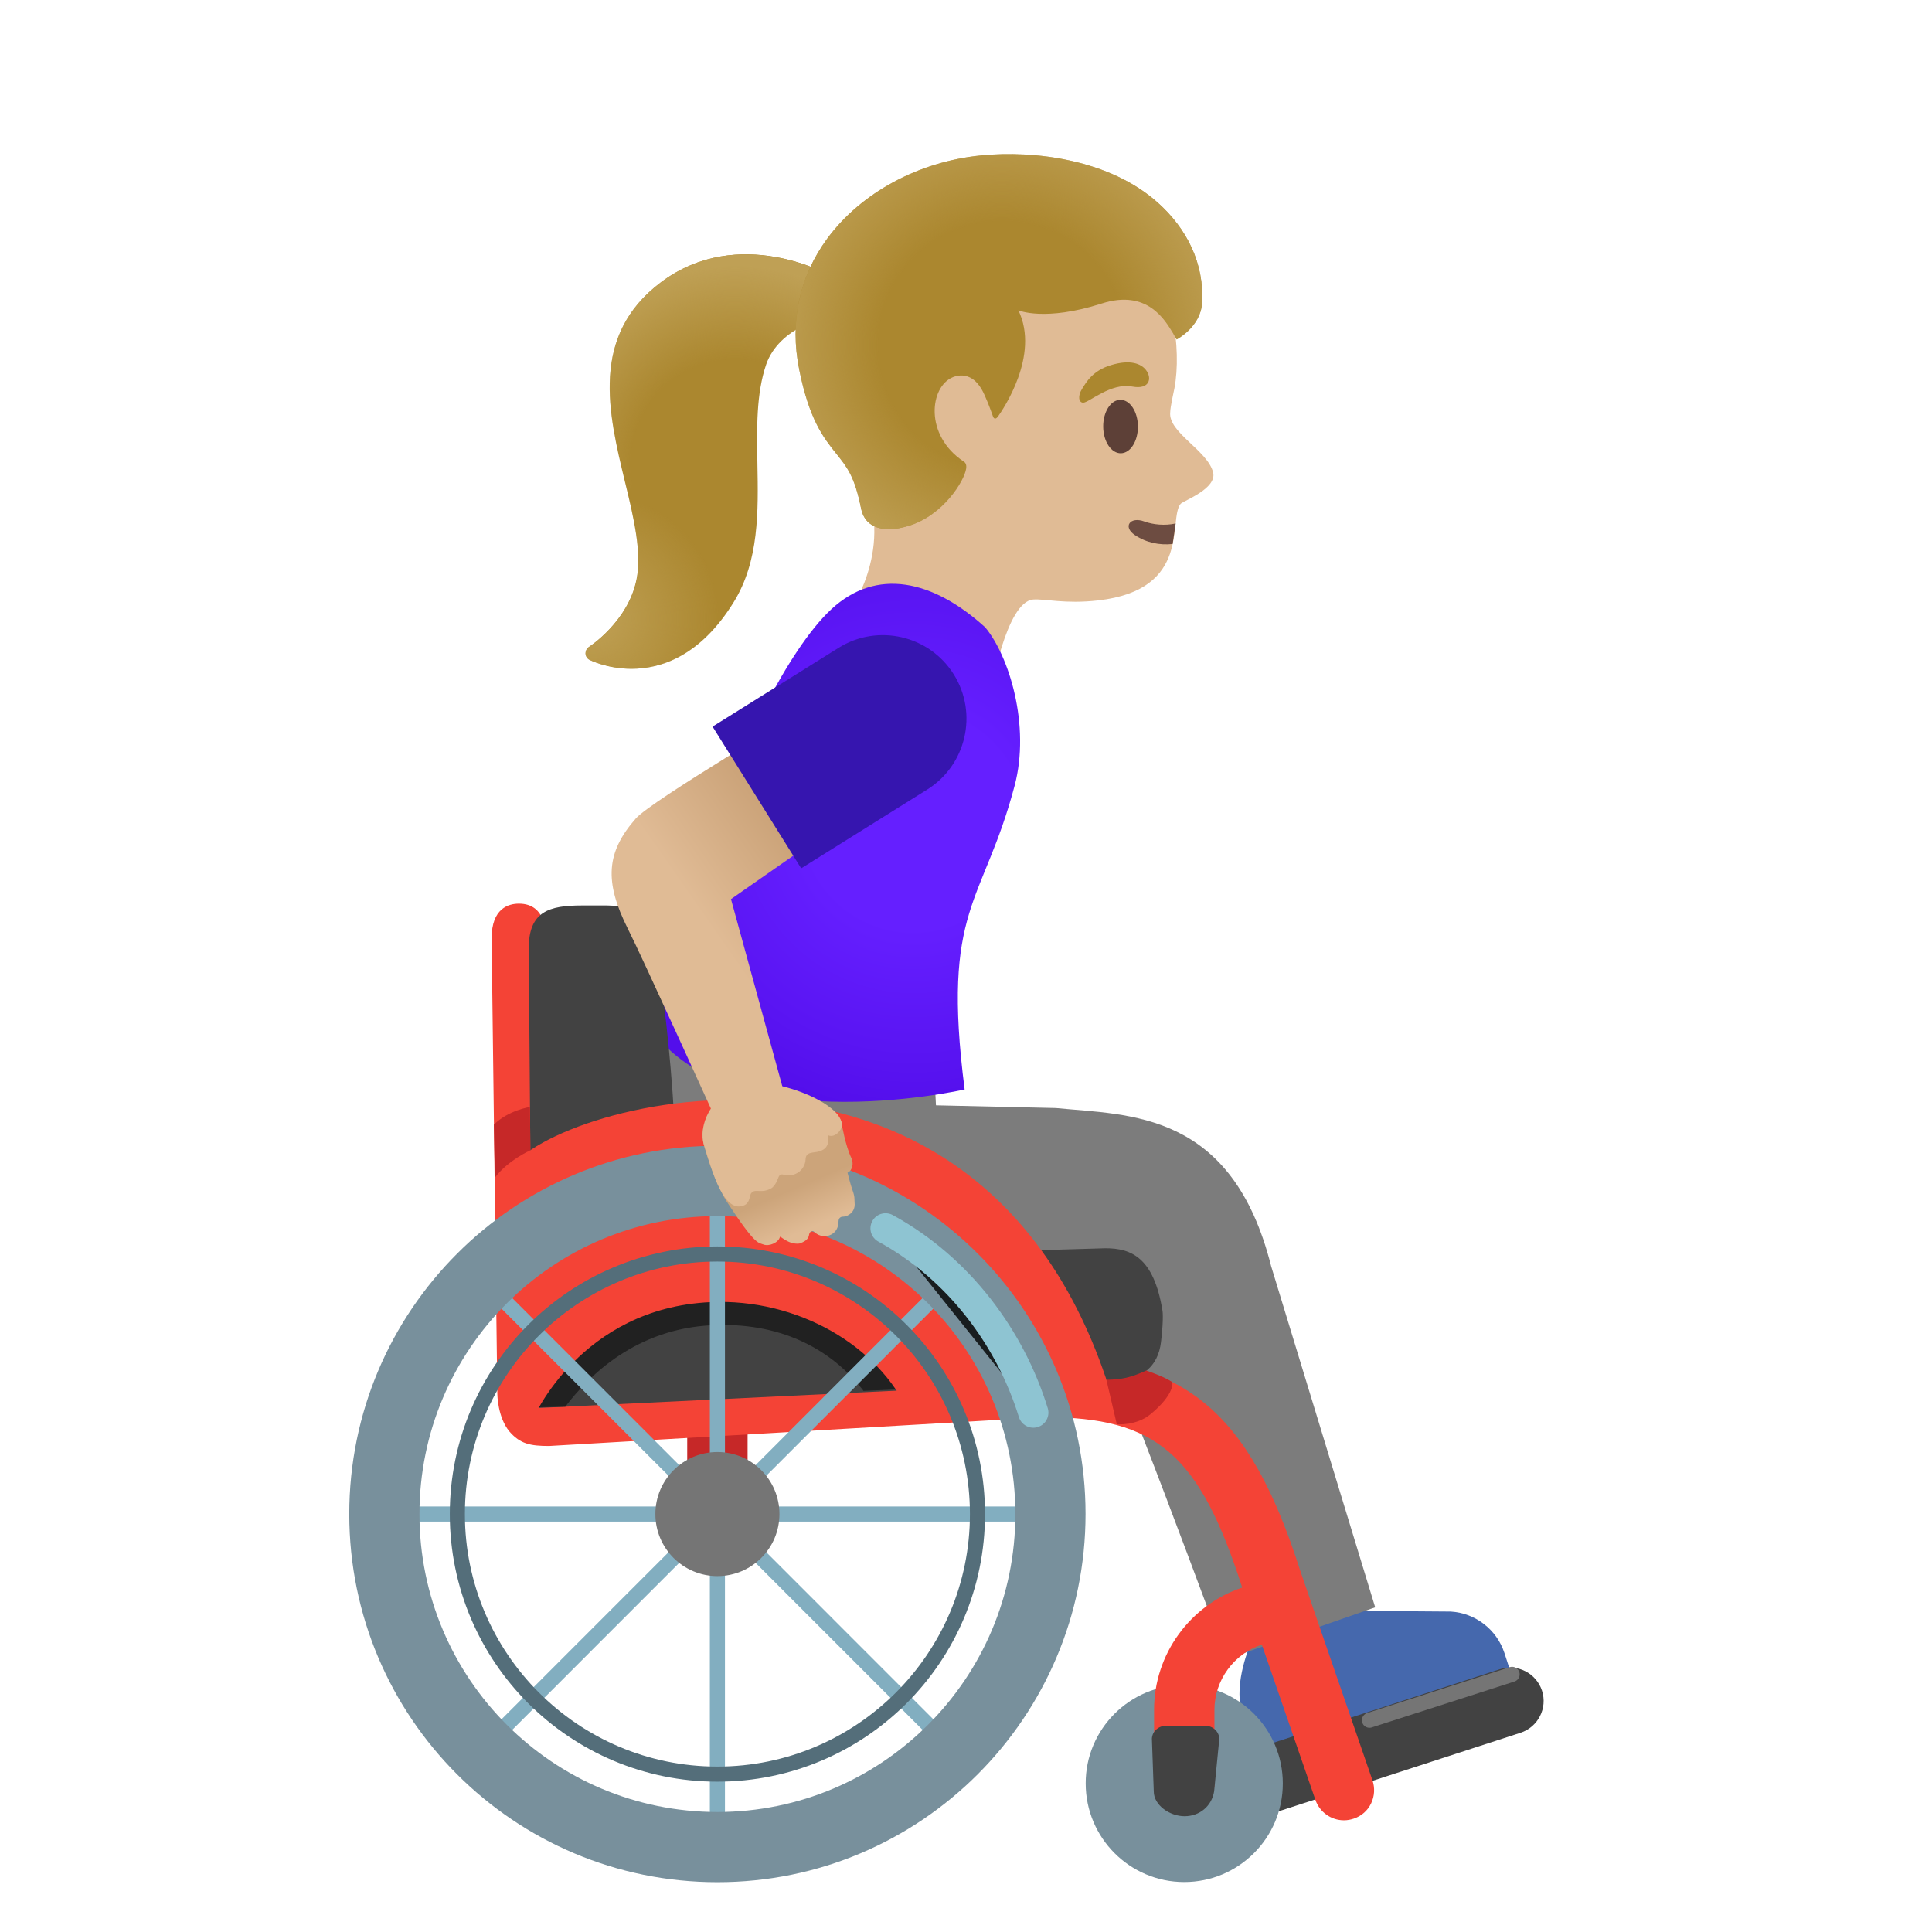
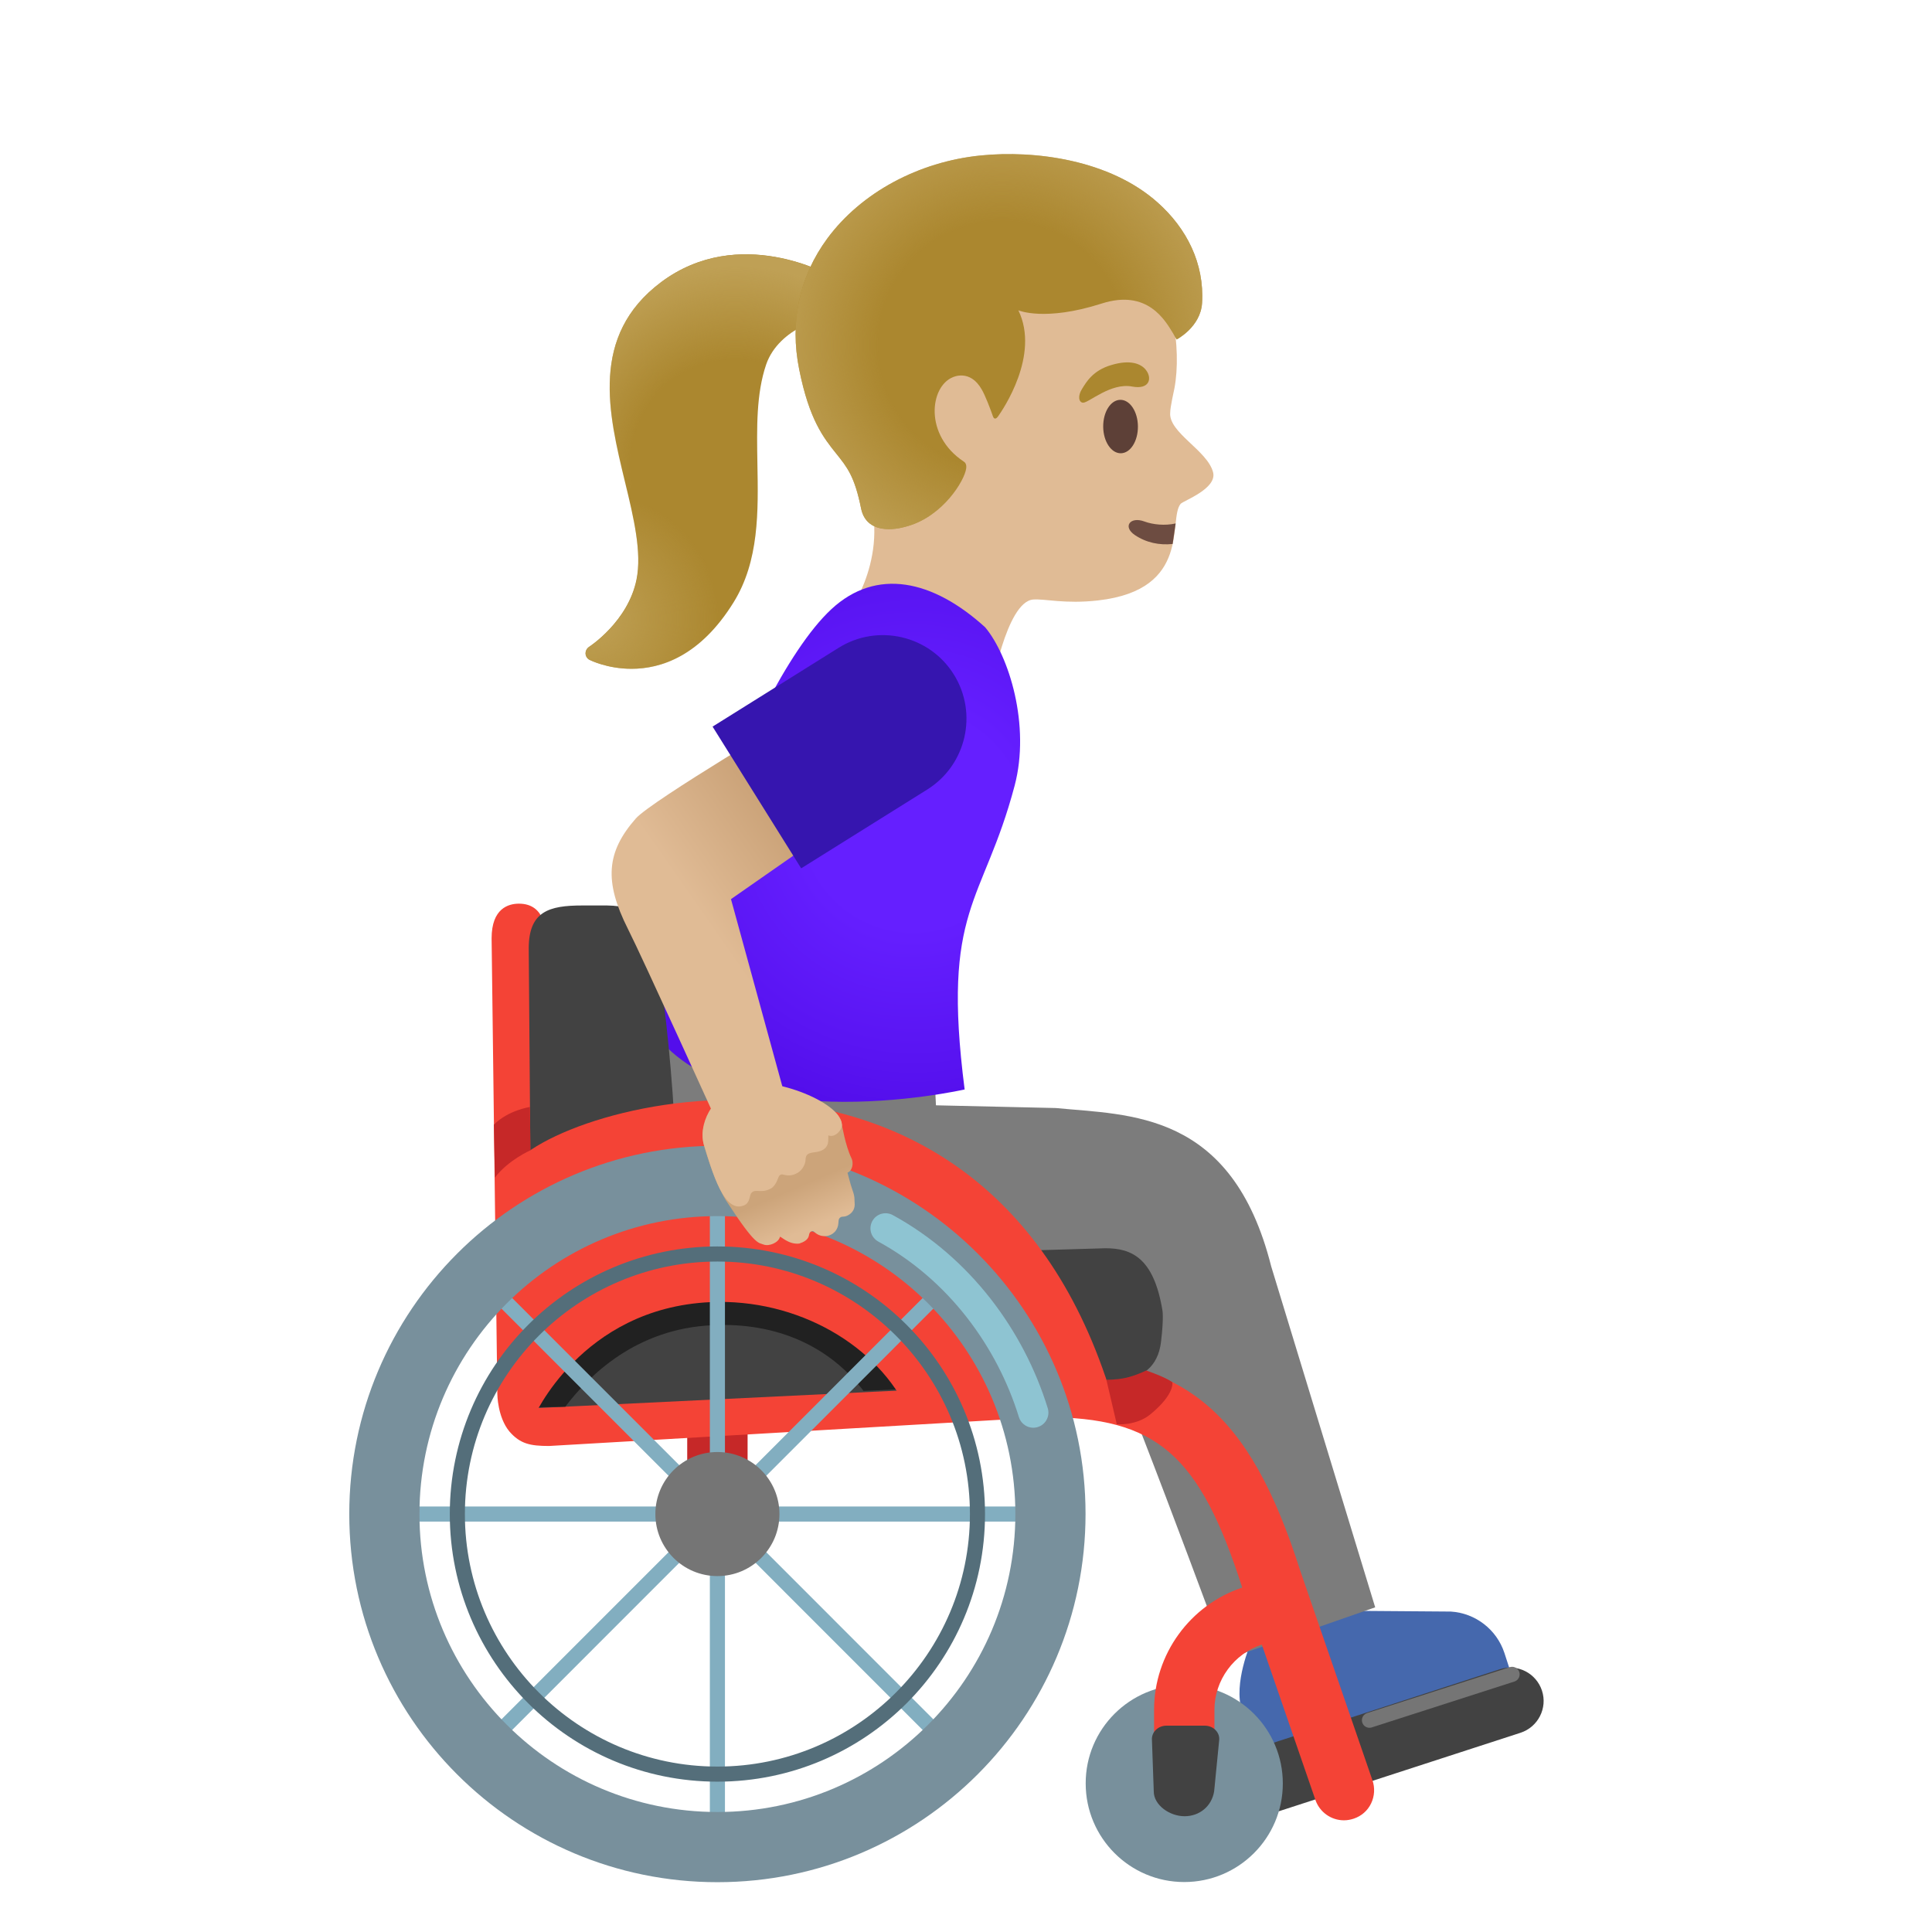
<svg xmlns="http://www.w3.org/2000/svg" version="1.1" id="Layer_1" x="0px" y="0px" viewBox="0 0 128 128" style="enable-background:new 0 0 128 128;" xml:space="preserve">
  <path style="fill:#AB872F;" d="M39.03,42.85c0.03-0.02,2.58-1.67,3.14-4.46c0.36-1.79-0.18-4.06-0.76-6.45  c-1.1-4.55-2.35-9.7,2.4-13.25c5.17-3.86,11.15-0.46,11.21-0.43c0.16,0.09,0.25,0.26,0.25,0.44l-0.02,1.77  c0,0.24-0.17,0.44-0.4,0.49c-0.03,0.01-3.23,0.69-4.09,3.19c-0.66,1.94-0.62,4.18-0.58,6.56c0.06,3.18,0.12,6.46-1.58,9.2  c-2.22,3.58-4.83,4.4-6.76,4.4c-1.62,0-2.76-0.58-2.78-0.59c-0.16-0.08-0.26-0.24-0.27-0.42C38.79,43.11,38.88,42.95,39.03,42.85z" />
  <radialGradient id="SVGID_1_" cx="-962.922" cy="641.048" r="1" gradientTransform="matrix(-13.1769 0 0 13.1769 -12639.549 -8416.231)" gradientUnits="userSpaceOnUse">
    <stop offset="0.526" style="stop-color:#BFA055;stop-opacity:0" />
    <stop offset="1" style="stop-color:#BFA055" />
  </radialGradient>
  <path style="fill:url(#SVGID_1_);" d="M41.4,31.94c0.05,0.19,0.09,0.38,0.14,0.57l8.72-5.87c0.08-0.87,0.23-1.71,0.5-2.49  c0.86-2.5,4.06-3.19,4.09-3.19c0.23-0.05,0.4-0.25,0.4-0.49l0.02-1.77c0-0.18-0.09-0.34-0.25-0.43c-0.06-0.04-6.05-3.43-11.22,0.42  C39.06,22.24,40.31,27.39,41.4,31.94z" />
  <radialGradient id="SVGID_00000033328911933977662820000002796473540955970964_" cx="-951.518" cy="634.996" r="1" gradientTransform="matrix(-15.8356 0 0 15.8356 -15028.533 -10014.575)" gradientUnits="userSpaceOnUse">
    <stop offset="0" style="stop-color:#BFA055" />
    <stop offset="0.526" style="stop-color:#BFA055;stop-opacity:0" />
  </radialGradient>
  <path style="fill:url(#SVGID_00000033328911933977662820000002796473540955970964_);" d="M38.8,43.3c0.01,0.18,0.11,0.34,0.27,0.42  c0.03,0.01,1.16,0.59,2.78,0.59c1.93,0,4.54-0.82,6.76-4.4c1.7-2.74,1.64-6.02,1.58-9.19c-0.02-1.42-0.05-2.8,0.08-4.08l-8.72,5.87  c0.52,2.18,0.96,4.23,0.63,5.89c-0.57,2.79-3.12,4.44-3.14,4.46C38.89,42.95,38.8,43.12,38.8,43.3z" />
  <path style="fill:#E0BB95;" d="M55.41,18.83c2.37-4.24,8-7.71,12.82-7.14c5.4,0.64,8.46,4.37,9.44,9.23  c0.36,1.76,0.38,3.53,0.14,4.8c-0.03,0.15-0.28,1.26-0.28,1.6c-0.14,1.33,2.47,2.52,2.84,3.97c0.28,1.09-1.98,1.89-2.15,2.09  c-0.85,1.02,0.78,5.69-5.47,6.4c-2.18,0.25-3.54-0.12-4.3-0.06c-1.8,0.15-2.8,6.11-2.8,6.11l-9.21-5.57c0,0,3.07-4.51,0.39-9.14  C54.24,27.44,53.89,21.56,55.41,18.83z" />
  <path style="fill:#6D4C41;" d="M77.69,36.04c-0.87,0.09-1.74-0.08-2.5-0.59c-0.83-0.56-0.31-1.25,0.63-0.9  c0.57,0.21,1.36,0.29,2.07,0.13L77.69,36.04z" />
  <path style="fill:#AB872F;" d="M54.82,15.79c2.24-3.03,6.04-5.08,10.16-5.49c3.58-0.36,8.54,0.28,11.72,3.12  c1.91,1.7,3.1,4.02,2.94,6.66c-0.1,1.59-1.68,2.41-1.68,2.41l-0.08-0.13c0,0-0.01-0.02-0.03-0.05l-0.14-0.25  c-0.5-0.8-1.66-2.93-4.72-1.95c-3.78,1.21-5.52,0.45-5.52,0.45c1.45,2.99-1.06,6.62-1.34,7.02c-0.15,0.21-0.28,0.2-0.35-0.01  c-0.17-0.49-0.5-1.36-0.74-1.77c-0.78-1.37-1.9-0.81-1.91-0.81c-1.53,0.62-1.92,3.84,0.72,5.59c0.06,0.04,0.21,0.14,0.16,0.47  c-0.12,0.81-1.53,3.12-3.85,3.8c-0.31,0.09-0.58,0.15-0.83,0.18c-1.32,0.15-2.08-0.36-2.28-1.34c-0.43-2.14-0.93-2.74-1.65-3.64  c-0.83-1.04-1.78-2.22-2.45-5.57C52.31,21.32,52.96,18.31,54.82,15.79z" />
  <radialGradient id="SVGID_00000165194132560371258220000015074162951029340076_" cx="-952.314" cy="635.418" r="1" gradientTransform="matrix(-15.6157 0 0 15.6157 -14804.617 -9899.646)" gradientUnits="userSpaceOnUse">
    <stop offset="0.526" style="stop-color:#BFA055;stop-opacity:0" />
    <stop offset="1" style="stop-color:#BFA055" />
  </radialGradient>
  <path style="fill:url(#SVGID_00000165194132560371258220000015074162951029340076_);" d="M54.82,15.79  c2.24-3.03,6.04-5.08,10.16-5.49c3.58-0.36,8.54,0.28,11.72,3.12c1.91,1.7,3.1,4.02,2.94,6.66c-0.1,1.59-1.68,2.41-1.68,2.41  l-0.08-0.13c0,0-0.01-0.02-0.03-0.05l-0.14-0.25c-0.5-0.8-1.66-2.93-4.72-1.95c-3.78,1.21-5.52,0.45-5.52,0.45  c1.45,2.99-1.06,6.62-1.34,7.02c-0.15,0.21-0.28,0.2-0.35-0.01c-0.17-0.49-0.5-1.36-0.74-1.77c-0.78-1.37-1.9-0.81-1.91-0.81  c-1.53,0.62-1.92,3.84,0.72,5.59c0.06,0.04,0.21,0.14,0.16,0.47c-0.12,0.81-1.53,3.12-3.85,3.8c-0.31,0.09-0.58,0.15-0.83,0.18  c-1.32,0.15-2.08-0.36-2.28-1.34c-0.43-2.14-0.93-2.74-1.65-3.64c-0.83-1.04-1.78-2.22-2.45-5.57  C52.31,21.32,52.96,18.31,54.82,15.79z" />
  <path style="fill:#5D4037;" d="M73.09,28.28c-0.01-0.98,0.49-1.78,1.13-1.79c0.64-0.01,1.16,0.78,1.17,1.75  c0.01,0.98-0.49,1.78-1.13,1.79C73.63,30.04,73.1,29.26,73.09,28.28z" />
  <path style="fill:#AB872F;" d="M75.01,25.61c1.15,0.22,1.34-0.55,0.91-1.1c-0.32-0.41-1.03-0.71-2.31-0.32  c-1.21,0.36-1.64,1.12-1.93,1.59c-0.29,0.46-0.21,0.89,0.08,0.9C72.15,26.68,73.59,25.34,75.01,25.61z" />
  <path style="fill:#4568AD;" d="M84.57,116.74c-0.6,0.19-1.25-0.14-1.44-0.74l-0.85-2.67c-0.58-1.81,0.59-4.47,0.59-4.47l6.64-2.14  l6.61,0.05c1.63,0.1,3.04,1.19,3.55,2.74l0.39,1.2c0.17,0.53-0.12,1.09-0.65,1.26L84.57,116.74z" />
  <path style="fill:#7C7C7C;" d="M44.86,67.06l17.02,3.62l0.13,2.55l7.94,0.18c4.88,0.48,11.67,0.17,14.27,10.49l6.89,22.59  l-9.85,3.43c0,0-7.9-21.46-8.4-21.43c-0.5,0.02-15.14,0.81-24.77-0.5C38.49,86.7,44.86,67.06,44.86,67.06z" />
  <radialGradient id="SVGID_00000013875091265430945650000013850628991928776638_" cx="-946.245" cy="613.847" r="1" gradientTransform="matrix(-18.5134 -6.0729 -6.0729 18.5134 -13729.707 -17056.455)" gradientUnits="userSpaceOnUse">
    <stop offset="0.364" style="stop-color:#651FFF" />
    <stop offset="0.812" style="stop-color:#5914F2" />
    <stop offset="1" style="stop-color:#530EEB" />
  </radialGradient>
  <path style="fill:url(#SVGID_00000013875091265430945650000013850628991928776638_);" d="M63.91,72.18  c-1.55-12.08,1.22-12.23,3.31-20.12c1.06-4-0.37-8.61-1.95-10.5c-3.47-3.15-7.2-3.97-10.19-1.2c-5.89,5.48-12.5,26.92-12.5,26.92  C47.29,75.96,63.91,72.18,63.91,72.18z" />
  <path style="fill:#C62828;" d="M45.53,93.17h4v7.14h-4V93.17z" />
  <path style="fill:#424242;" d="M84.76,119.99l15.98-5.19c1.16-0.38,1.8-1.63,1.42-2.79c-0.38-1.16-1.63-1.8-2.79-1.42l-15.98,5.19  c-1.16,0.38-1.8,1.63-1.42,2.79C82.35,119.73,83.6,120.37,84.76,119.99z" />
  <path style="fill:#78909C;" d="M78.46,111.63c3.61,0,6.53,2.93,6.53,6.53c0,3.61-2.93,6.53-6.53,6.53c-3.61,0-6.53-2.93-6.53-6.53  C71.92,114.56,74.85,111.63,78.46,111.63z" />
  <path style="fill:#F44336;" d="M34.38,59.87c1.81,0,1.81,1.94,1.81,2.59l0.25,29.21l32.67-1.77c9.36,0,13.66,3.58,17.04,14.18  l4.78,13.87c0.17,0.5,0.14,1.05-0.09,1.53c-0.23,0.48-0.64,0.84-1.15,1.01c-0.21,0.07-0.43,0.11-0.65,0.11  c-0.85,0-1.61-0.54-1.89-1.35l-3.55-10.29c-1.84,0.6-3.14,2.35-3.14,4.32v4.88c0,1.1-0.9,2-2,2s-2-0.9-2-2v-4.88  c0-3.68,2.38-6.94,5.84-8.1c-2.84-8.85-5.68-11.28-13.07-11.29L36.38,95.8c-1.25,0-1.92-0.14-2.63-0.96  c-0.79-0.95-0.8-2.47-0.8-2.48l-0.38-30.19C32.57,60.17,33.7,59.87,34.38,59.87z" />
  <path style="fill:#424242;" d="M78.48,120.33c0.99,0,1.8-0.66,1.96-1.65l0.33-3.35c0.08-0.53-0.37-1-0.95-1h-2.54  c-0.57,0-1.01,0.45-0.96,0.97l0.12,3.39C76.44,119.59,77.49,120.33,78.48,120.33z" />
  <path style="fill:#424242;" d="M35.03,62.84c0-2.46,1.34-2.85,3.55-2.85h1.64c2.31,0.03,2.69,1.07,3.11,2.57  c0.75,2.67,2.18,16.77,1.07,20.67c-0.03,0.1-0.08,0.22-0.12,0.32l28.96-0.85c1.73,0,3.19,0.63,3.77,4.09c0,0,0.11,0.44-0.09,2.12  c-0.2,1.68-1.31,2.44-2.76,2.51L35.32,93.3l0.05-0.13c-0.06,0.05-0.1,0.08-0.1,0.08L35.03,62.84z" />
  <path style="fill:#212121;" d="M57.21,92.15c-2.22-2.9-5.67-4.56-10.02-4.35c-5.04,0.23-8.15,3.31-9.74,5.4l-3.4,0.07  c-0.07-3.89-0.26-13.9-0.26-13.9c2.54-4.26,29.74-11.62,38.87,12.08L57.21,92.15z" />
  <path style="fill:#F44336;" d="M35.34,93.95l-1.81-0.56c0-2.09,0.26-15.91,0.26-15.91c2.67-4.46,31.97-12.63,40.07,15.72l-5.24-0.02  l-8.37,0.49c-2.02-4.53-7.42-7.66-13.19-7.4C38.48,86.67,35.34,93.95,35.34,93.95z" />
  <radialGradient id="SVGID_00000029746655303993522600000014390903373667058340_" cx="-1703.71" cy="1034.204" r="1" gradientTransform="matrix(-1.1067 0 0 1.1067 -1837.967 -1044.247)" gradientUnits="userSpaceOnUse">
    <stop offset="0" style="stop-color:#78909C" />
    <stop offset="0.562" style="stop-color:#617A86" />
    <stop offset="1" style="stop-color:#546E7A" />
  </radialGradient>
  <path style="fill:url(#SVGID_00000029746655303993522600000014390903373667058340_);" d="M47.53,101.41c0.61,0,1.11-0.5,1.11-1.11  c0-0.61-0.5-1.11-1.11-1.11c-0.61,0-1.11,0.5-1.11,1.11C46.42,100.91,46.92,101.41,47.53,101.41z" />
  <path style="fill:#82AEC0;" d="M47.53,99.7c-0.33,0-0.61,0.27-0.61,0.61c0,0.33,0.27,0.61,0.61,0.61c0.34,0,0.61-0.27,0.61-0.61  C48.14,99.97,47.86,99.7,47.53,99.7z M47.53,98.7c0.89,0,1.61,0.72,1.61,1.61c0,0.89-0.72,1.61-1.61,1.61  c-0.89,0-1.61-0.72-1.61-1.61C45.92,99.42,46.64,98.7,47.53,98.7z" />
  <path style="stroke:#82AEC0;stroke-linecap:round;stroke-miterlimit:10;" d="M47.53,79.6v41.42" />
  <path style="stroke:#82AEC0;stroke-linecap:round;stroke-miterlimit:10;" d="M32.89,85.66l29.28,29.29" />
  <path style="stroke:#82AEC0;stroke-linecap:round;stroke-miterlimit:10;" d="M32.89,114.95l29.28-29.29" />
  <path style="stroke:#82AEC0;stroke-linecap:round;stroke-miterlimit:10;" d="M68.24,100.31H26.82" />
  <path style="fill:#78909C;" d="M47.53,75.91c13.47,0,24.39,10.92,24.39,24.39c0,13.47-10.92,24.4-24.39,24.4  s-24.39-10.92-24.39-24.39C23.14,86.84,34.06,75.91,47.53,75.91z M47.53,120.05c10.9,0,19.74-8.84,19.74-19.74  c0-10.9-8.84-19.74-19.74-19.74s-19.74,8.84-19.74,19.74C27.79,111.21,36.63,120.05,47.53,120.05z" />
  <path style="fill:#546E7A;" d="M47.53,83.58c-9.22,0-16.73,7.5-16.73,16.73c0,9.23,7.5,16.73,16.73,16.73s16.73-7.5,16.73-16.73  C64.26,91.08,56.75,83.58,47.53,83.58z M47.53,82.58c9.79,0,17.73,7.94,17.73,17.73c0,9.79-7.94,17.73-17.73,17.73  S29.8,110.1,29.8,100.31C29.8,90.52,37.74,82.58,47.53,82.58z" />
  <path style="fill:#757575;" d="M47.53,104.42c-2.27,0-4.11-1.84-4.11-4.11c0-2.27,1.84-4.11,4.11-4.11c2.27,0,4.11,1.84,4.11,4.11  C51.64,102.58,49.8,104.42,47.53,104.42z" />
  <path style="stroke:#757575;stroke-linecap:round;stroke-miterlimit:10;" d="M100.18,110.93l-9.45,3.04" />
  <path style="fill:#C62828;" d="M35.14,76.21c0,0-1.49,0.66-2.35,1.81l-0.07-3.51c0.96-0.96,2.39-1.17,2.39-1.17L35.14,76.21z" />
  <path style="fill:#C62828;" d="M73.3,91.41l0.69,2.95c0,0,1.28,0.12,2.23-0.66c1.64-1.35,1.45-2.12,1.45-2.12  c-0.45-0.35-1.73-0.78-1.73-0.78s-0.72,0.35-1.38,0.49C73.9,91.43,73.3,91.41,73.3,91.41z" />
-   <path style="opacity:0.8;stroke:#94D1E0;stroke-width:2;stroke-linecap:round;stroke-miterlimit:10;enable-background:new    ;" d="  M68.46,93.59c-1.51-4.89-4.89-9.53-9.79-12.21" />
+   <path style="opacity:0.8;fill:none;stroke:#94D1E0;stroke-width:2;stroke-linecap:round;stroke-miterlimit:10;enable-background:new    ;" d="  M68.46,93.59c-1.51-4.89-4.89-9.53-9.79-12.21" />
  <linearGradient id="SVGID_00000142864802751525806560000010819421798999684783_" gradientUnits="userSpaceOnUse" x1="42.064" y1="62.922" x2="54.063" y2="71.295" gradientTransform="matrix(1 0 0 -1 0 130)">
    <stop offset="0.5" style="stop-color:#E0BB95" />
    <stop offset="1" style="stop-color:#CCA47A" />
  </linearGradient>
  <path style="fill:url(#SVGID_00000142864802751525806560000010819421798999684783_);" d="M53.15,47.14l5.16,5.54l-9.88,6.89  l3.68,13.42l-4.41,1.78c0,0-5.14-11.34-6.1-13.23c-1.58-3.14-1.44-5.08,0.53-7.32C43.18,53.04,53.15,47.14,53.15,47.14z" />
  <linearGradient id="SVGID_00000170240879197443163500000002392567574297249468_" gradientUnits="userSpaceOnUse" x1="53.764" y1="48.676" x2="52.648" y2="51.281" gradientTransform="matrix(1 0 0 -1 0 130)">
    <stop offset="0" style="stop-color:#E0BB95" />
    <stop offset="1" style="stop-color:#CCA47A" />
  </linearGradient>
  <path style="fill:url(#SVGID_00000170240879197443163500000002392567574297249468_);" d="M47.37,73.49  c0.23-0.18,0.43-0.35,0.62-0.51c0.39-0.33,0.76-0.64,1.35-1.01c0.72-0.44,4.15,0.93,4.93,1.22c0.26,0.1,0.5,0.19,0.72,0.29  c0.3,0.13,0.53,0.36,0.63,0.63c0.04,0.05,0.08,0.11,0.12,0.2c0.01,0.04,0.02,0.07,0.02,0.11c0,0.01,0.25,1.5,0.65,2.31  c0.16,0.31,0.07,0.84-0.26,0.96c0,0,0.19,0.77,0.33,1.16c0.17,0.46,0.12,0.61,0.14,0.82c0.04,0.36-0.1,0.63-0.36,0.8  c-0.32,0.21-0.44,0.08-0.59,0.19s-0.1,0.29-0.14,0.5c-0.11,0.56-0.58,0.71-0.77,0.73c-0.62,0.06-0.8-0.33-0.91-0.33  c-0.2,0.01-0.24,0.18-0.26,0.31c-0.06,0.28-0.36,0.43-0.64,0.52c-0.73,0.08-1.26-0.54-1.28-0.44c-0.08,0.37-0.72,0.65-1.09,0.5  c-0.31-0.13-0.5,0.12-2.35-2.72c-0.37-0.5-0.97-1.84-1.37-3.12L46.67,76C46.37,75.04,46.64,74.06,47.37,73.49z" />
  <linearGradient id="SVGID_00000029725761958218076720000003748210502585084331_" gradientUnits="userSpaceOnUse" x1="52.449" y1="52.205" x2="54.681" y2="48.298" gradientTransform="matrix(1 0 0 -1 0 130)">
    <stop offset="0.5" style="stop-color:#E0BB95" />
    <stop offset="1" style="stop-color:#CCA47A" />
  </linearGradient>
  <path style="fill:url(#SVGID_00000029725761958218076720000003748210502585084331_);" d="M49.06,71.88c1.76-0.67,6.6,1.02,6.72,2.61  c0.03,0.36-0.46,0.92-0.9,0.73c0,0,0,0.43-0.03,0.53c-0.14,0.54-0.76,0.57-0.95,0.6c-0.35,0.05-0.52,0.13-0.53,0.48  c-0.01,0.33-0.23,0.7-0.52,0.87c-0.32,0.18-0.57,0.22-0.96,0.12c-0.18-0.05-0.28,0.06-0.34,0.24c-0.08,0.25-0.28,0.59-0.49,0.69  c-0.39,0.2-0.64,0.16-0.92,0.15c-0.18,0-0.26,0.02-0.38,0.16c-0.09,0.12-0.08,0.59-0.39,0.76c-1.39,0.73-2.2-2.24-2.73-3.97  C46.25,74.59,47.07,72.64,49.06,71.88z" />
  <path style="fill:#3615AF;" d="M53.08,57.53l-5.87-9.39l8.35-5.22c2.59-1.62,6.01-0.83,7.63,1.76c1.62,2.59,0.83,6.01-1.76,7.63  L53.08,57.53z" />
</svg>
